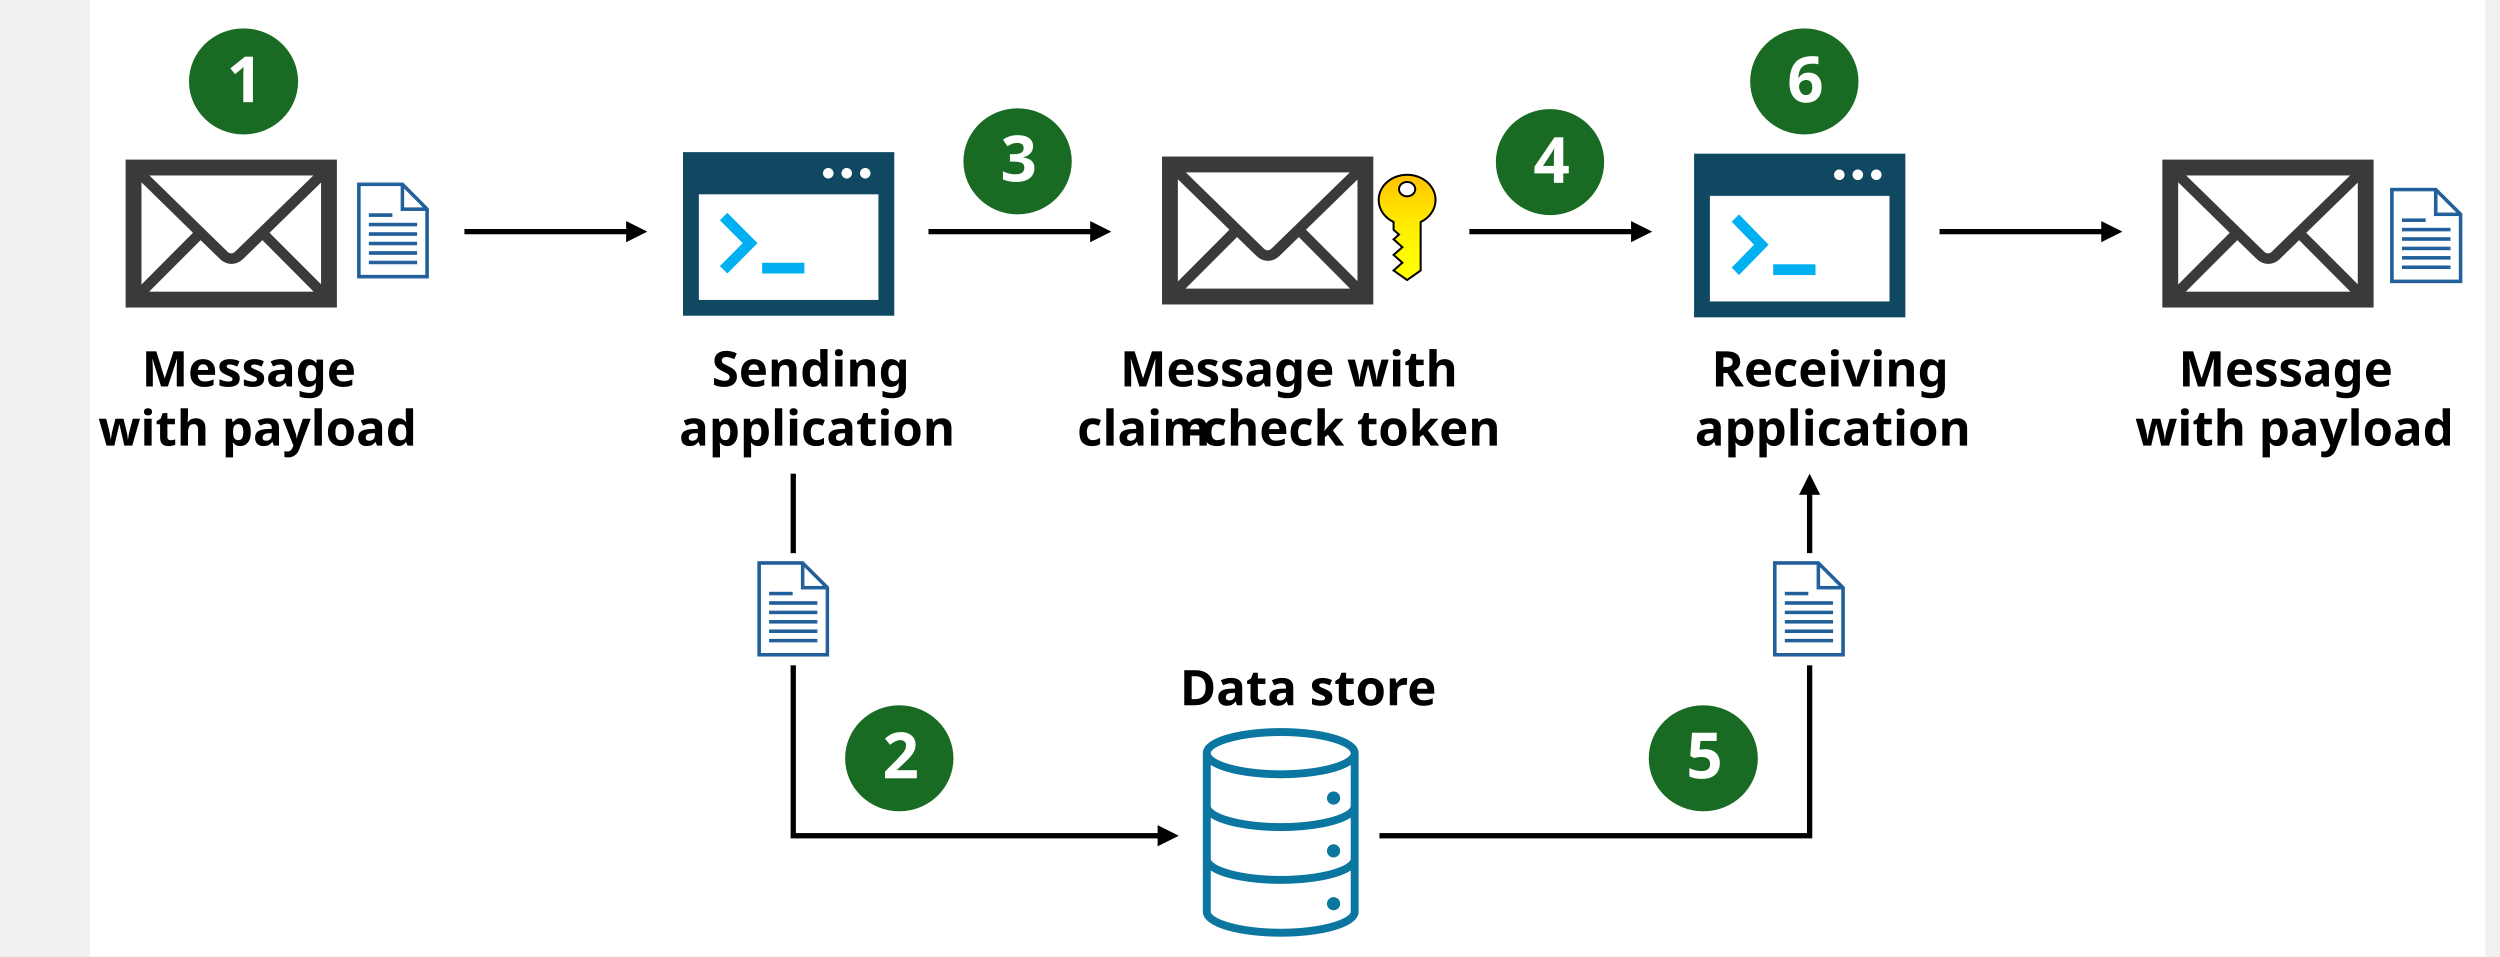
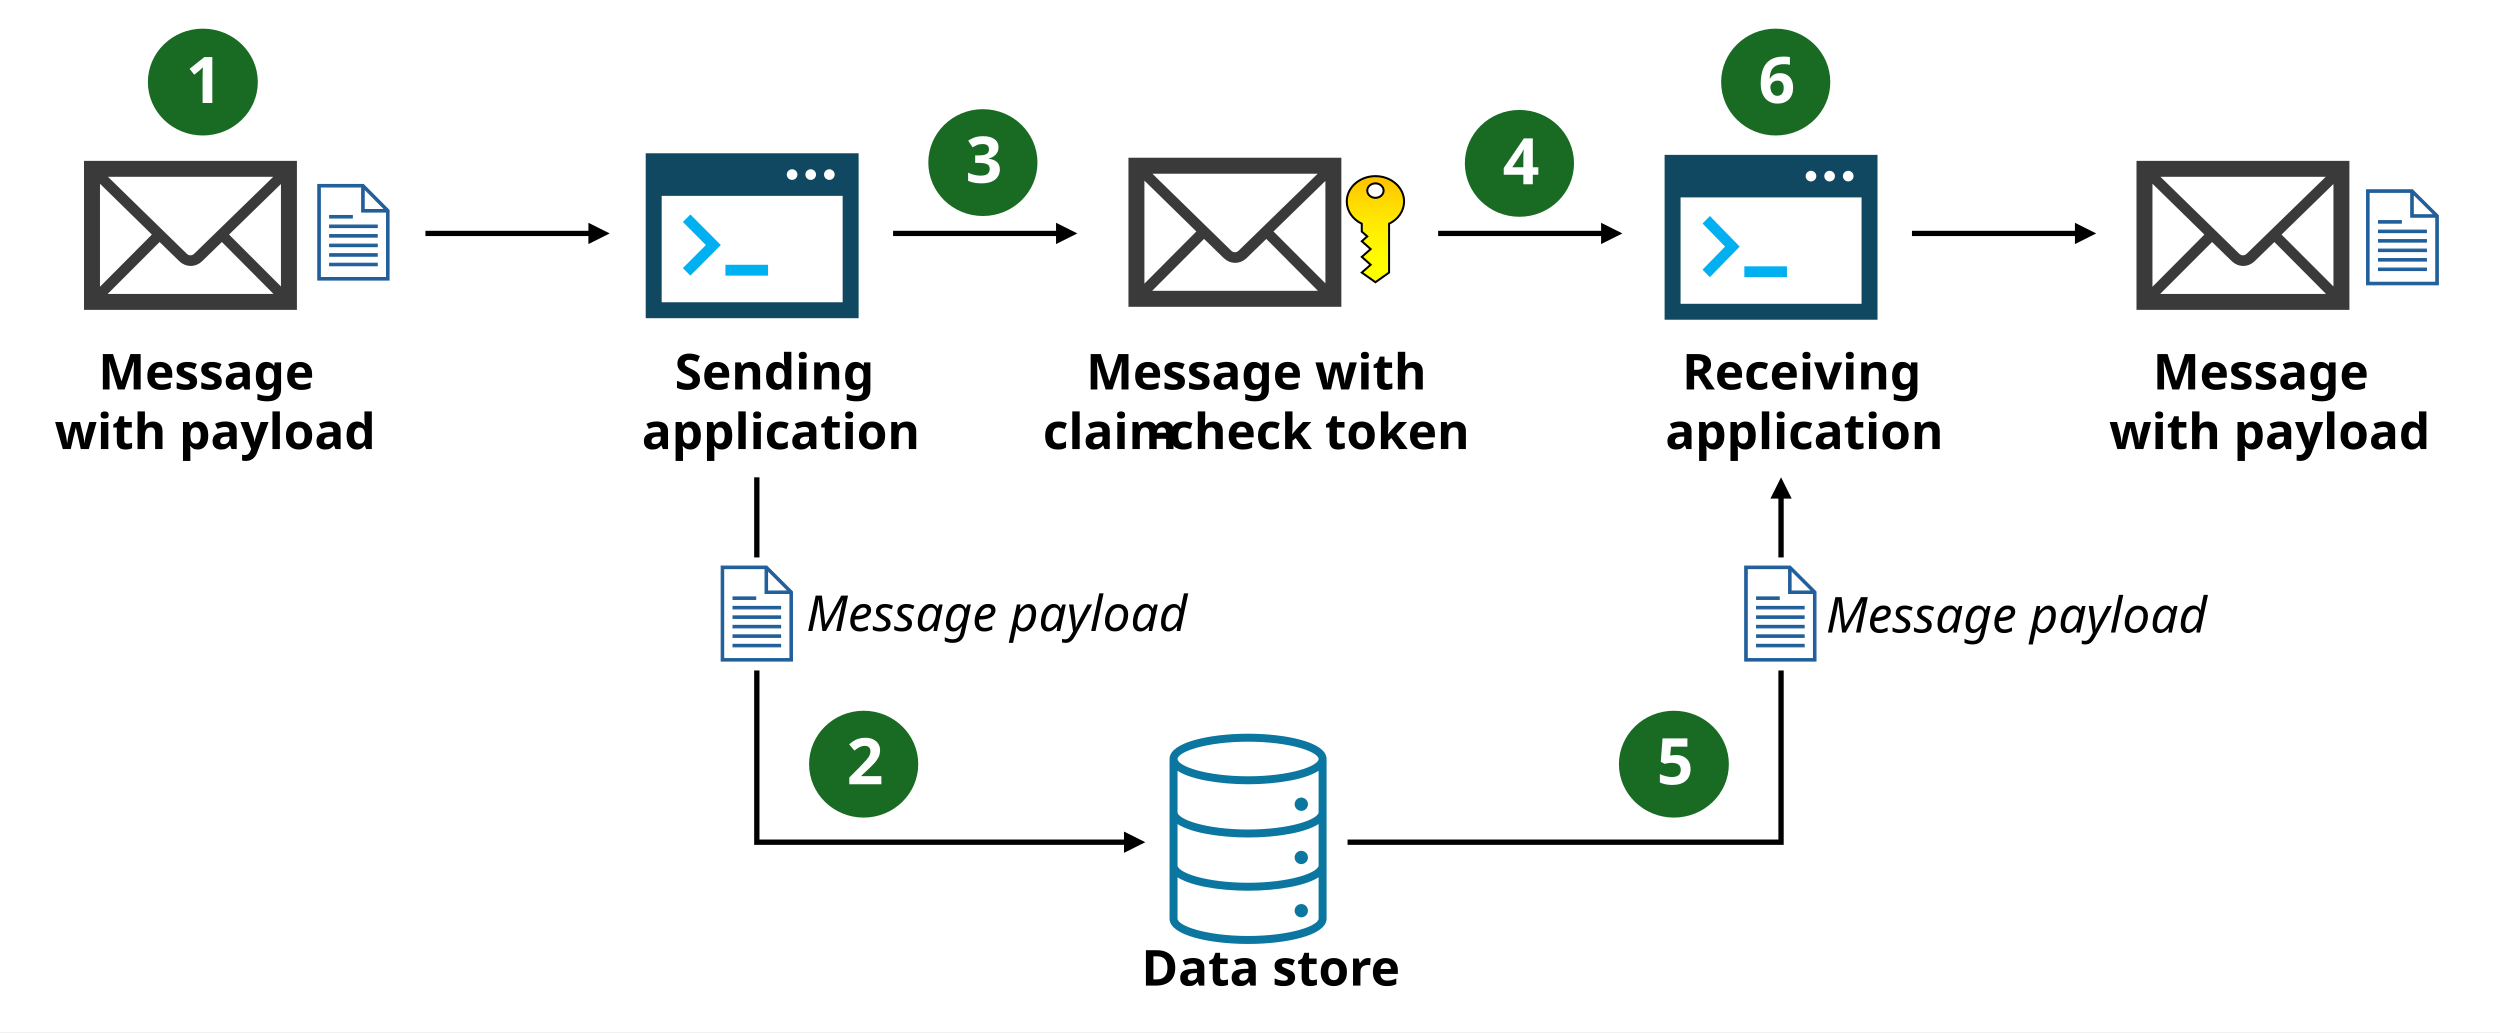
- <svg xmlns="http://www.w3.org/2000/svg" width="3254" height="1245" xml:space="preserve" overflow="hidden">
+ <svg xmlns="http://www.w3.org/2000/svg" width="3229" height="1333" xml:space="preserve" overflow="hidden">
  <defs>
    <clipPath id="clip0">
-       <rect x="533" y="725" width="3254" height="1245" />
+       <rect x="588" y="725" width="3229" height="1333" />
    </clipPath>
    <linearGradient x1="2364.5" y1="1089.5" x2="2364.5" y2="952.5" gradientUnits="userSpaceOnUse" spreadMethod="reflect" id="fill1">
      <stop offset="0" stop-color="#FFFF00" />
      <stop offset="0.016" stop-color="#FFFE00" />
      <stop offset="0.032" stop-color="#FFFE00" />
      <stop offset="0.048" stop-color="#FFFE00" />
      <stop offset="0.065" stop-color="#FFFE00" />
      <stop offset="0.081" stop-color="#FFFE00" />
      <stop offset="0.097" stop-color="#FFFE00" />
      <stop offset="0.113" stop-color="#FFFD00" />
      <stop offset="0.129" stop-color="#FFFD00" />
      <stop offset="0.145" stop-color="#FFFD00" />
      <stop offset="0.161" stop-color="#FFFC00" />
      <stop offset="0.177" stop-color="#FFFC00" />
      <stop offset="0.194" stop-color="#FFFC00" />
      <stop offset="0.21" stop-color="#FFFB00" />
      <stop offset="0.226" stop-color="#FFFB00" />
      <stop offset="0.242" stop-color="#FFFA00" />
      <stop offset="0.258" stop-color="#FFFA00" />
      <stop offset="0.274" stop-color="#FFF900" />
      <stop offset="0.29" stop-color="#FFF800" />
      <stop offset="0.306" stop-color="#FFF800" />
      <stop offset="0.323" stop-color="#FFF700" />
      <stop offset="0.339" stop-color="#FFF600" />
      <stop offset="0.355" stop-color="#FFF500" />
      <stop offset="0.371" stop-color="#FFF500" />
      <stop offset="0.387" stop-color="#FFF400" />
      <stop offset="0.403" stop-color="#FFF300" />
      <stop offset="0.419" stop-color="#FFF200" />
      <stop offset="0.435" stop-color="#FFF100" />
      <stop offset="0.452" stop-color="#FFF000" />
      <stop offset="0.468" stop-color="#FFEF00" />
      <stop offset="0.484" stop-color="#FFEE00" />
      <stop offset="0.5" stop-color="#FFED00" />
      <stop offset="0.516" stop-color="#FFEC00" />
      <stop offset="0.532" stop-color="#FFEB00" />
      <stop offset="0.548" stop-color="#FFEA00" />
      <stop offset="0.565" stop-color="#FFE900" />
      <stop offset="0.581" stop-color="#FFE800" />
      <stop offset="0.597" stop-color="#FFE700" />
      <stop offset="0.613" stop-color="#FFE500" />
      <stop offset="0.629" stop-color="#FFE400" />
      <stop offset="0.645" stop-color="#FFE300" />
      <stop offset="0.661" stop-color="#FFE100" />
      <stop offset="0.677" stop-color="#FFE000" />
      <stop offset="0.694" stop-color="#FFDF00" />
      <stop offset="0.71" stop-color="#FFDD00" />
      <stop offset="0.726" stop-color="#FFDC00" />
      <stop offset="0.742" stop-color="#FFDB00" />
      <stop offset="0.758" stop-color="#FFD900" />
      <stop offset="0.774" stop-color="#FFD800" />
      <stop offset="0.79" stop-color="#FFD600" />
      <stop offset="0.806" stop-color="#FFD400" />
      <stop offset="0.823" stop-color="#FFD300" />
      <stop offset="0.839" stop-color="#FFD100" />
      <stop offset="0.855" stop-color="#FFD000" />
      <stop offset="0.871" stop-color="#FFCE00" />
      <stop offset="0.887" stop-color="#FFCC00" />
      <stop offset="0.903" stop-color="#FFCA00" />
      <stop offset="0.919" stop-color="#FFC900" />
      <stop offset="0.935" stop-color="#FFC700" />
      <stop offset="0.952" stop-color="#FFC500" />
      <stop offset="0.968" stop-color="#FFC300" />
      <stop offset="0.984" stop-color="#FFC100" />
      <stop offset="1" stop-color="#FFC000" />
    </linearGradient>
  </defs>
-   <g clip-path="url(#clip0)" transform="translate(-533 -725)">
-     <rect x="650" y="725" width="3118" height="1245" fill="#FFFFFF" />
+   <g clip-path="url(#clip0)" transform="translate(-588 -725)">
+     <rect x="588" y="725" width="3229" height="1333" fill="#FFFFFF" />
    <g>
      <g>
        <g>
          <path d="M696.5 932.75 696.5 1125.25 971.5 1125.25 971.5 932.75 696.5 932.75ZM838.812 1052.72C836.062 1055.47 831.937 1055.47 829.187 1052.72L727.437 953.375 940.906 953.375 838.812 1052.72ZM784.156 1027.97 717.125 1095.34 717.125 962.312 784.156 1027.97ZM794.125 1037.59 819.906 1062.69C824.031 1066.47 829.187 1068.53 834.344 1068.53 839.5 1068.53 844.656 1066.47 848.781 1062.69L874.562 1037.59 941.25 1104.62 727.094 1104.62 794.125 1037.59ZM883.844 1027.97 950.875 962.656 950.875 1095 883.844 1027.97Z" fill="#3A3A3A" />
        </g>
      </g>
    </g>
    <path d="M1479.66 1081 1470 1071.3 1499.68 1041.5 1470 1011.7 1479.66 1002 1519 1041.5Z" fill="#00B0F0" fill-rule="evenodd" />
    <path d="M1422 923 1422 1136 1697 1136 1697 923 1422 923ZM1659.19 943.613C1662.97 943.613 1666.06 946.705 1666.06 950.484 1666.06 954.263 1662.97 957.355 1659.19 957.355 1655.41 957.355 1652.31 954.263 1652.31 950.484 1652.31 946.705 1655.41 943.613 1659.19 943.613ZM1635.13 943.613C1638.91 943.613 1642 946.705 1642 950.484 1642 954.263 1638.91 957.355 1635.13 957.355 1631.34 957.355 1628.25 954.263 1628.25 950.484 1628.25 946.705 1631.34 943.613 1635.13 943.613ZM1611.06 943.613C1614.84 943.613 1617.94 946.705 1617.94 950.484 1617.94 954.263 1614.84 957.355 1611.06 957.355 1607.28 957.355 1604.19 954.263 1604.19 950.484 1604.19 946.705 1607.28 943.613 1611.06 943.613ZM1676.38 1115.39 1442.63 1115.39 1442.63 977.968 1676.38 977.968 1676.38 1115.39Z" fill="#104862" fill-rule="evenodd" />
    <path d="M1525 1067 1580 1067 1580 1081 1525 1081Z" fill="#00B0F0" fill-rule="evenodd" />
    <g>
      <g>
        <g>
          <path d="M3347.5 932.75 3347.5 1125.25 3622.5 1125.25 3622.5 932.75 3347.5 932.75ZM3489.81 1052.72C3487.06 1055.47 3482.94 1055.47 3480.19 1052.72L3378.44 953.375 3591.91 953.375 3489.81 1052.72ZM3435.16 1027.97 3368.12 1095.34 3368.12 962.312 3435.16 1027.97ZM3445.12 1037.59 3470.91 1062.69C3475.03 1066.47 3480.19 1068.53 3485.34 1068.53 3490.5 1068.53 3495.66 1066.47 3499.78 1062.69L3525.56 1037.59 3592.25 1104.62 3378.09 1104.62 3445.12 1037.59ZM3534.84 1027.97 3601.88 962.656 3601.88 1095 3534.84 1027.97Z" fill="#3A3A3A" />
        </g>
      </g>
    </g>
    <path d="M1137.5 1023.06 1352.56 1023.06 1352.56 1029.94 1137.5 1029.94ZM1347.98 1012.75 1375.48 1026.5 1347.98 1040.25Z" />
    <path d="M1741.5 1023.06 1956.56 1023.06 1956.56 1029.94 1741.5 1029.94ZM1951.98 1012.75 1979.48 1026.5 1951.98 1040.25Z" />
    <path d="M3057.5 1023.06 3272.56 1023.06 3272.56 1029.94 3057.5 1029.94ZM3267.98 1012.75 3295.48 1026.5 3267.98 1040.25Z" />
-     <text font-family="Calibri,Calibri_MSFontService,sans-serif" font-weight="700" font-size="64" transform="matrix(1 0 0 1 717.509 1228)">Message </text>
-     <text font-family="Calibri,Calibri_MSFontService,sans-serif" font-weight="700" font-size="64" transform="matrix(1 0 0 1 661.042 1305)">with payload</text>
+     <text font-family="Calibri,Calibri_MSFontService,sans-serif" font-weight="700" font-size="64" transform="matrix(1 0 0 1 715.068 1228)">Message </text>
+     <text font-family="Calibri,Calibri_MSFontService,sans-serif" font-weight="700" font-size="64" transform="matrix(1 0 0 1 658.578 1305)">with payload</text>
    <text font-family="Calibri,Calibri_MSFontService,sans-serif" font-weight="700" font-size="64" transform="matrix(1 0 0 1 1459.45 1228)">Sending </text>
    <text font-family="Calibri,Calibri_MSFontService,sans-serif" font-weight="700" font-size="64" transform="matrix(1 0 0 1 1416.96 1305)">application</text>
    <path d="M2445.5 1023.06 2660.56 1023.06 2660.56 1029.94 2445.5 1029.94ZM2655.98 1012.75 2683.48 1026.5 2655.98 1040.25Z" />
    <text font-family="Calibri,Calibri_MSFontService,sans-serif" font-weight="700" font-size="64" transform="matrix(1 0 0 1 2760.7 1228)">Receiving </text>
    <text font-family="Calibri,Calibri_MSFontService,sans-serif" font-weight="700" font-size="64" transform="matrix(1 0 0 1 2738.93 1305)">application</text>
    <text font-family="Calibri,Calibri_MSFontService,sans-serif" font-weight="700" font-size="64" transform="matrix(1 0 0 1 3368.69 1228)">Message </text>
    <text font-family="Calibri,Calibri_MSFontService,sans-serif" font-weight="700" font-size="64" transform="matrix(1 0 0 1 3312.23 1305)">with payload</text>
    <path d="M779 831C779 792.892 810.788 762 850 762 889.212 762 921 792.892 921 831 921 869.108 889.212 900 850 900 810.788 900 779 869.108 779 831Z" fill="#196B24" fill-rule="evenodd" />
    <text fill="#FFFFFF" font-family="Aptos,Aptos_MSFontService,sans-serif" font-weight="700" font-size="83" transform="matrix(1 0 0 1 827.935 858)">1</text>
    <path d="M1633 1712C1633 1673.89 1664.56 1643 1703.5 1643 1742.44 1643 1774 1673.89 1774 1712 1774 1750.11 1742.44 1781 1703.5 1781 1664.56 1781 1633 1750.11 1633 1712Z" fill="#196B24" fill-rule="evenodd" />
    <text fill="#FFFFFF" font-family="Aptos,Aptos_MSFontService,sans-serif" font-weight="700" font-size="83" transform="matrix(1 0 0 1 1681.63 1738)">2</text>
    <path d="M0-3.438 474.733-3.438 474.733 478.837 467.858 478.837 467.858 0 471.296 3.438 0 3.438ZM485.046 474.254 471.296 501.754 457.546 474.254Z" transform="matrix(1.83697e-16 1 1 -1.83697e-16 1565.5 1341.5)" />
    <path d="M1787 935C1787 896.892 1818.56 866 1857.5 866 1896.44 866 1928 896.892 1928 935 1928 973.108 1896.44 1004 1857.5 1004 1818.56 1004 1787 973.108 1787 935Z" fill="#196B24" fill-rule="evenodd" />
    <text fill="#FFFFFF" font-family="Aptos,Aptos_MSFontService,sans-serif" font-weight="700" font-size="83" transform="matrix(1 0 0 1 1835.25 961)">3</text>
    <path d="M2480 936C2480 897.892 2511.56 867 2550.5 867 2589.44 867 2621 897.892 2621 936 2621 974.108 2589.44 1005 2550.5 1005 2511.56 1005 2480 974.108 2480 936Z" fill="#196B24" fill-rule="evenodd" />
    <text fill="#FFFFFF" font-family="Aptos,Aptos_MSFontService,sans-serif" font-weight="700" font-size="83" transform="matrix(1 0 0 1 2528.84 963)">4</text>
    <path d="M0-3.438 563.336-3.438 563.336 448.379 556.461 448.379 556.461 0 559.898 3.438 0 3.438ZM573.648 443.796 559.898 471.296 546.148 443.796Z" transform="matrix(1 0 0 -1 2328.5 1812.8)" />
    <path d="M2679 1712C2679 1673.89 2710.79 1643 2750 1643 2789.21 1643 2821 1673.89 2821 1712 2821 1750.11 2789.21 1781 2750 1781 2710.79 1781 2679 1750.11 2679 1712Z" fill="#196B24" fill-rule="evenodd" />
    <text fill="#FFFFFF" font-family="Aptos,Aptos_MSFontService,sans-serif" font-weight="700" font-size="83" transform="matrix(1 0 0 1 2727.85 1738)">5</text>
    <path d="M2811 831C2811 792.892 2842.56 762 2881.5 762 2920.44 762 2952 792.892 2952 831 2952 869.108 2920.44 900 2881.5 900 2842.56 900 2811 869.108 2811 831Z" fill="#196B24" fill-rule="evenodd" />
    <text fill="#FFFFFF" font-family="Aptos,Aptos_MSFontService,sans-serif" font-weight="700" font-size="83" transform="matrix(1 0 0 1 2859.24 858)">6</text>
    <g>
      <g>
        <g>
          <path d="M2299.69 1911.56 2299.69 1705.31C2299.69 1685.22 2248.33 1674.38 2200 1674.38 2151.67 1674.38 2100.31 1685.22 2100.31 1705.31L2100.31 1911.56C2100.31 1931.66 2151.67 1942.5 2200 1942.5 2248.33 1942.5 2299.69 1931.66 2299.69 1911.56ZM2200 1681.25C2253.12 1681.25 2292.81 1693.97 2292.81 1705.31 2292.81 1716.66 2253.12 1729.38 2200 1729.38 2146.88 1729.38 2107.19 1716.66 2107.19 1705.31 2107.19 1693.97 2146.88 1681.25 2200 1681.25ZM2107.19 1717.21C2122.76 1729.65 2162.3 1736.25 2200 1736.25 2237.7 1736.25 2277.24 1729.65 2292.81 1717.21L2292.81 1774.06C2292.81 1785.41 2253.12 1798.12 2200 1798.12 2146.88 1798.12 2107.19 1785.41 2107.19 1774.06ZM2107.19 1785.96C2122.76 1798.4 2162.3 1805 2200 1805 2237.7 1805 2277.24 1798.4 2292.81 1785.96L2292.81 1842.81C2292.81 1854.16 2253.12 1866.88 2200 1866.88 2146.88 1866.88 2107.19 1854.16 2107.19 1842.81ZM2107.19 1911.56 2107.19 1854.71C2122.76 1867.15 2162.3 1873.75 2200 1873.75 2237.7 1873.75 2277.24 1867.15 2292.81 1854.71L2292.81 1911.56C2292.81 1922.91 2253.12 1935.62 2200 1935.62 2146.88 1935.62 2107.19 1922.91 2107.19 1911.56Z" stroke="#0B76A0" stroke-width="3.438" fill="#0B76A0" />
          <path d="M2275.62 1763.75C2275.62 1767.55 2272.55 1770.62 2268.75 1770.62 2264.95 1770.62 2261.88 1767.55 2261.88 1763.75 2261.88 1759.95 2264.95 1756.88 2268.75 1756.88 2272.55 1756.88 2275.62 1759.95 2275.62 1763.75Z" stroke="#0B76A0" stroke-width="3.438" fill="#0B76A0" />
          <path d="M2275.62 1832.5C2275.62 1836.3 2272.55 1839.38 2268.75 1839.38 2264.95 1839.38 2261.88 1836.3 2261.88 1832.5 2261.88 1828.7 2264.95 1825.62 2268.75 1825.62 2272.55 1825.62 2275.62 1828.7 2275.62 1832.5Z" stroke="#0B76A0" stroke-width="3.438" fill="#0B76A0" />
          <path d="M2275.62 1901.25C2275.62 1905.05 2272.55 1908.12 2268.75 1908.12 2264.95 1908.12 2261.88 1905.05 2261.88 1901.25 2261.88 1897.45 2264.95 1894.38 2268.75 1894.38 2272.55 1894.38 2275.62 1897.45 2275.62 1901.25Z" stroke="#0B76A0" stroke-width="3.438" fill="#0B76A0" />
        </g>
      </g>
    </g>
    <path d="M2796.47 1083 2787 1073.3 2816.07 1043.5 2787 1013.7 2796.47 1004 2835 1043.5Z" fill="#00B0F0" fill-rule="evenodd" />
    <path d="M2738 925 2738 1138 3013 1138 3013 925 2738 925ZM2975.19 945.613C2978.97 945.613 2982.06 948.705 2982.06 952.484 2982.06 956.263 2978.97 959.355 2975.19 959.355 2971.41 959.355 2968.31 956.263 2968.31 952.484 2968.31 948.705 2971.41 945.613 2975.19 945.613ZM2951.12 945.613C2954.91 945.613 2958 948.705 2958 952.484 2958 956.263 2954.91 959.355 2951.12 959.355 2947.34 959.355 2944.25 956.263 2944.25 952.484 2944.25 948.705 2947.34 945.613 2951.12 945.613ZM2927.06 945.613C2930.84 945.613 2933.94 948.705 2933.94 952.484 2933.94 956.263 2930.84 959.355 2927.06 959.355 2923.28 959.355 2920.19 956.263 2920.19 952.484 2920.19 948.705 2923.28 945.613 2927.06 945.613ZM2992.38 1117.39 2758.62 1117.39 2758.62 979.968 2992.38 979.968 2992.38 1117.39Z" fill="#104862" fill-rule="evenodd" />
    <path d="M2841 1069 2896 1069 2896 1083 2841 1083Z" fill="#00B0F0" fill-rule="evenodd" />
    <g>
      <g>
        <g>
          <path d="M42.875 64.312 104.125 64.312 104.125 67.375 42.875 67.375Z" stroke="#215F9A" stroke-width="1.531" fill="#215F9A" transform="matrix(1 0 0 1.0068 971 951)" />
          <path d="M42.875 52.062 71.969 52.062 71.969 55.125 42.875 55.125Z" stroke="#215F9A" stroke-width="1.531" fill="#215F9A" transform="matrix(1 0 0 1.0068 971 951)" />
          <path d="M42.875 76.562 104.125 76.562 104.125 79.625 42.875 79.625Z" stroke="#215F9A" stroke-width="1.531" fill="#215F9A" transform="matrix(1 0 0 1.0068 971 951)" />
          <path d="M42.875 88.812 104.125 88.812 104.125 91.875 42.875 91.875Z" stroke="#215F9A" stroke-width="1.531" fill="#215F9A" transform="matrix(1 0 0 1.0068 971 951)" />
          <path d="M42.875 101.062 104.125 101.062 104.125 104.125 42.875 104.125Z" stroke="#215F9A" stroke-width="1.531" fill="#215F9A" transform="matrix(1 0 0 1.0068 971 951)" />
          <path d="M42.875 113.312 104.125 113.312 104.125 116.375 42.875 116.375Z" stroke="#215F9A" stroke-width="1.531" fill="#215F9A" transform="matrix(1 0 0 1.0068 971 951)" />
          <path d="M27.562 12.25 27.562 134.75 119.437 134.75 119.437 45.303 86.384 12.25ZM87.307 17.504 114.184 44.38C114.19 44.386 114.189 44.396 114.183 44.402 114.181 44.404 114.177 44.406 114.173 44.406L87.281 44.406 87.281 17.514C87.281 17.506 87.288 17.499 87.297 17.499 87.301 17.499 87.304 17.501 87.307 17.504ZM30.625 131.687 30.625 15.312 84.219 15.312 84.219 47.469 116.375 47.469 116.375 131.687Z" stroke="#215F9A" stroke-width="1.531" fill="#215F9A" transform="matrix(1 0 0 1.0068 971 951)" />
        </g>
      </g>
    </g>
    <rect x="1512" y="1445" width="105" height="146" fill="#FFFFFF" />
    <g>
      <g>
        <g>
          <path d="M42.875 64.312 104.125 64.312 104.125 67.375 42.875 67.375Z" stroke="#215F9A" stroke-width="1.531" fill="#215F9A" transform="matrix(1 0 0 1 1492 1444)" />
          <path d="M42.875 52.062 71.969 52.062 71.969 55.125 42.875 55.125Z" stroke="#215F9A" stroke-width="1.531" fill="#215F9A" transform="matrix(1 0 0 1 1492 1444)" />
          <path d="M42.875 76.562 104.125 76.562 104.125 79.625 42.875 79.625Z" stroke="#215F9A" stroke-width="1.531" fill="#215F9A" transform="matrix(1 0 0 1 1492 1444)" />
          <path d="M42.875 88.812 104.125 88.812 104.125 91.875 42.875 91.875Z" stroke="#215F9A" stroke-width="1.531" fill="#215F9A" transform="matrix(1 0 0 1 1492 1444)" />
          <path d="M42.875 101.062 104.125 101.062 104.125 104.125 42.875 104.125Z" stroke="#215F9A" stroke-width="1.531" fill="#215F9A" transform="matrix(1 0 0 1 1492 1444)" />
          <path d="M42.875 113.312 104.125 113.312 104.125 116.375 42.875 116.375Z" stroke="#215F9A" stroke-width="1.531" fill="#215F9A" transform="matrix(1 0 0 1 1492 1444)" />
          <path d="M27.562 12.25 27.562 134.75 119.437 134.75 119.437 45.303 86.384 12.25ZM87.307 17.504 114.184 44.38C114.19 44.386 114.189 44.396 114.183 44.402 114.181 44.404 114.177 44.406 114.173 44.406L87.281 44.406 87.281 17.514C87.281 17.506 87.288 17.499 87.297 17.499 87.301 17.499 87.304 17.501 87.307 17.504ZM30.625 131.687 30.625 15.312 84.219 15.312 84.219 47.469 116.375 47.469 116.375 131.687Z" stroke="#215F9A" stroke-width="1.531" fill="#215F9A" transform="matrix(1 0 0 1 1492 1444)" />
        </g>
      </g>
    </g>
    <path d="M2358.33 1046.69 2346.88 1056.81 2358.33 1066.93 2346.88 1077.05 2364.5 1089.5 2382.12 1077.05 2382.12 1013.99C2393.75 1008.39 2401.5 997.648 2401.5 985.193 2401.5 967.134 2384.94 952.5 2364.5 952.5 2344.06 952.5 2327.5 967.134 2327.5 985.193 2327.5 997.648 2335.25 1008.39 2346.88 1013.99L2346.88 1024.11 2353.93 1030.34 2346.88 1036.57 2358.33 1046.69ZM2353.93 971.182C2353.93 966.044 2358.69 961.841 2364.5 961.841 2370.31 961.841 2375.07 966.044 2375.07 971.182 2375.07 976.319 2370.31 980.523 2364.5 980.523 2358.69 980.523 2353.93 976.319 2353.93 971.182Z" stroke="#000000" stroke-width="2.614" stroke-miterlimit="8" fill="url(#fill1)" fill-rule="evenodd" />
    <text font-family="Calibri,Calibri_MSFontService,sans-serif" font-weight="700" font-size="64" transform="matrix(1 0 0 1 1990.94 1228)">Message with </text>
    <text font-family="Calibri,Calibri_MSFontService,sans-serif" font-weight="700" font-size="64" transform="matrix(1 0 0 1 1935.07 1305)">claim</text>
    <text font-family="Calibri,Calibri_MSFontService,sans-serif" font-weight="700" font-size="64" transform="matrix(1 0 0 1 2077.73 1305)">-</text>
    <text font-family="Calibri,Calibri_MSFontService,sans-serif" font-weight="700" font-size="64" transform="matrix(1 0 0 1 2097.21 1305)">check token</text>
    <g>
      <g>
        <g>
          <path d="M2045.5 928.75 2045.5 1121.25 2320.5 1121.25 2320.5 928.75 2045.5 928.75ZM2187.81 1048.72C2185.06 1051.47 2180.94 1051.47 2178.19 1048.72L2076.44 949.375 2289.91 949.375 2187.81 1048.72ZM2133.16 1023.97 2066.12 1091.34 2066.12 958.313 2133.16 1023.97ZM2143.13 1033.59 2168.91 1058.69C2173.03 1062.47 2178.19 1064.53 2183.34 1064.53 2188.5 1064.53 2193.66 1062.47 2197.78 1058.69L2223.56 1033.59 2290.25 1100.62 2076.09 1100.62 2143.13 1033.59ZM2232.84 1023.97 2299.88 958.656 2299.88 1091 2232.84 1023.97Z" fill="#3A3A3A" />
        </g>
      </g>
    </g>
    <rect x="2834" y="1445" width="105" height="146" fill="#FFFFFF" />
    <g>
      <g>
        <g>
          <path d="M42.875 64.312 104.125 64.312 104.125 67.375 42.875 67.375Z" stroke="#215F9A" stroke-width="1.531" fill="#215F9A" transform="matrix(1 0 0 1 2814 1444)" />
          <path d="M42.875 52.062 71.969 52.062 71.969 55.125 42.875 55.125Z" stroke="#215F9A" stroke-width="1.531" fill="#215F9A" transform="matrix(1 0 0 1 2814 1444)" />
          <path d="M42.875 76.562 104.125 76.562 104.125 79.625 42.875 79.625Z" stroke="#215F9A" stroke-width="1.531" fill="#215F9A" transform="matrix(1 0 0 1 2814 1444)" />
          <path d="M42.875 88.812 104.125 88.812 104.125 91.875 42.875 91.875Z" stroke="#215F9A" stroke-width="1.531" fill="#215F9A" transform="matrix(1 0 0 1 2814 1444)" />
          <path d="M42.875 101.062 104.125 101.062 104.125 104.125 42.875 104.125Z" stroke="#215F9A" stroke-width="1.531" fill="#215F9A" transform="matrix(1 0 0 1 2814 1444)" />
          <path d="M42.875 113.312 104.125 113.312 104.125 116.375 42.875 116.375Z" stroke="#215F9A" stroke-width="1.531" fill="#215F9A" transform="matrix(1 0 0 1 2814 1444)" />
          <path d="M27.562 12.25 27.562 134.75 119.437 134.75 119.437 45.303 86.384 12.25ZM87.307 17.504 114.184 44.38C114.19 44.386 114.189 44.396 114.183 44.402 114.181 44.404 114.177 44.406 114.173 44.406L87.281 44.406 87.281 17.514C87.281 17.506 87.288 17.499 87.297 17.499 87.301 17.499 87.304 17.501 87.307 17.504ZM30.625 131.687 30.625 15.312 84.219 15.312 84.219 47.469 116.375 47.469 116.375 131.687Z" stroke="#215F9A" stroke-width="1.531" fill="#215F9A" transform="matrix(1 0 0 1 2814 1444)" />
        </g>
      </g>
    </g>
    <rect x="3638" y="959" width="105" height="146" fill="#FFFFFF" />
    <g>
      <g>
        <g>
          <path d="M42.875 64.313 104.125 64.313 104.125 67.375 42.875 67.375Z" stroke="#215F9A" stroke-width="1.531" fill="#215F9A" transform="matrix(1.0068 0 0 1 3617 958)" />
          <path d="M42.875 52.062 71.969 52.062 71.969 55.125 42.875 55.125Z" stroke="#215F9A" stroke-width="1.531" fill="#215F9A" transform="matrix(1.0068 0 0 1 3617 958)" />
          <path d="M42.875 76.563 104.125 76.563 104.125 79.625 42.875 79.625Z" stroke="#215F9A" stroke-width="1.531" fill="#215F9A" transform="matrix(1.0068 0 0 1 3617 958)" />
          <path d="M42.875 88.813 104.125 88.813 104.125 91.875 42.875 91.875Z" stroke="#215F9A" stroke-width="1.531" fill="#215F9A" transform="matrix(1.0068 0 0 1 3617 958)" />
          <path d="M42.875 101.063 104.125 101.063 104.125 104.125 42.875 104.125Z" stroke="#215F9A" stroke-width="1.531" fill="#215F9A" transform="matrix(1.0068 0 0 1 3617 958)" />
          <path d="M42.875 113.313 104.125 113.313 104.125 116.375 42.875 116.375Z" stroke="#215F9A" stroke-width="1.531" fill="#215F9A" transform="matrix(1.0068 0 0 1 3617 958)" />
          <path d="M27.562 12.25 27.562 134.75 119.438 134.75 119.438 45.304 86.384 12.25ZM87.307 17.504 114.184 44.38C114.19 44.386 114.19 44.396 114.184 44.402 114.181 44.405 114.177 44.406 114.173 44.406L87.281 44.406 87.281 17.515C87.281 17.506 87.288 17.499 87.297 17.499 87.301 17.499 87.305 17.501 87.307 17.504ZM30.625 131.688 30.625 15.312 84.219 15.312 84.219 47.469 116.375 47.469 116.375 131.688Z" stroke="#215F9A" stroke-width="1.531" fill="#215F9A" transform="matrix(1.0068 0 0 1 3617 958)" />
        </g>
      </g>
    </g>
-     <text font-family="Calibri,Calibri_MSFontService,sans-serif" font-weight="700" font-size="64" transform="matrix(1 0 0 1 2068.67 1643)">Data store</text>
+     <text font-family="Calibri,Calibri_MSFontService,sans-serif" font-style="italic" font-weight="400" font-size="64" transform="matrix(1 0 0 1 1629.28 1540)">Message payload</text>
+     <text font-family="Calibri,Calibri_MSFontService,sans-serif" font-weight="700" font-size="64" transform="matrix(1 0 0 1 2062.3 1998)">Data store</text>
+     <text font-family="Calibri,Calibri_MSFontService,sans-serif" font-style="italic" font-weight="400" font-size="64" transform="matrix(1 0 0 1 2946.37 1542)">Message payload</text>
  </g>
</svg>
